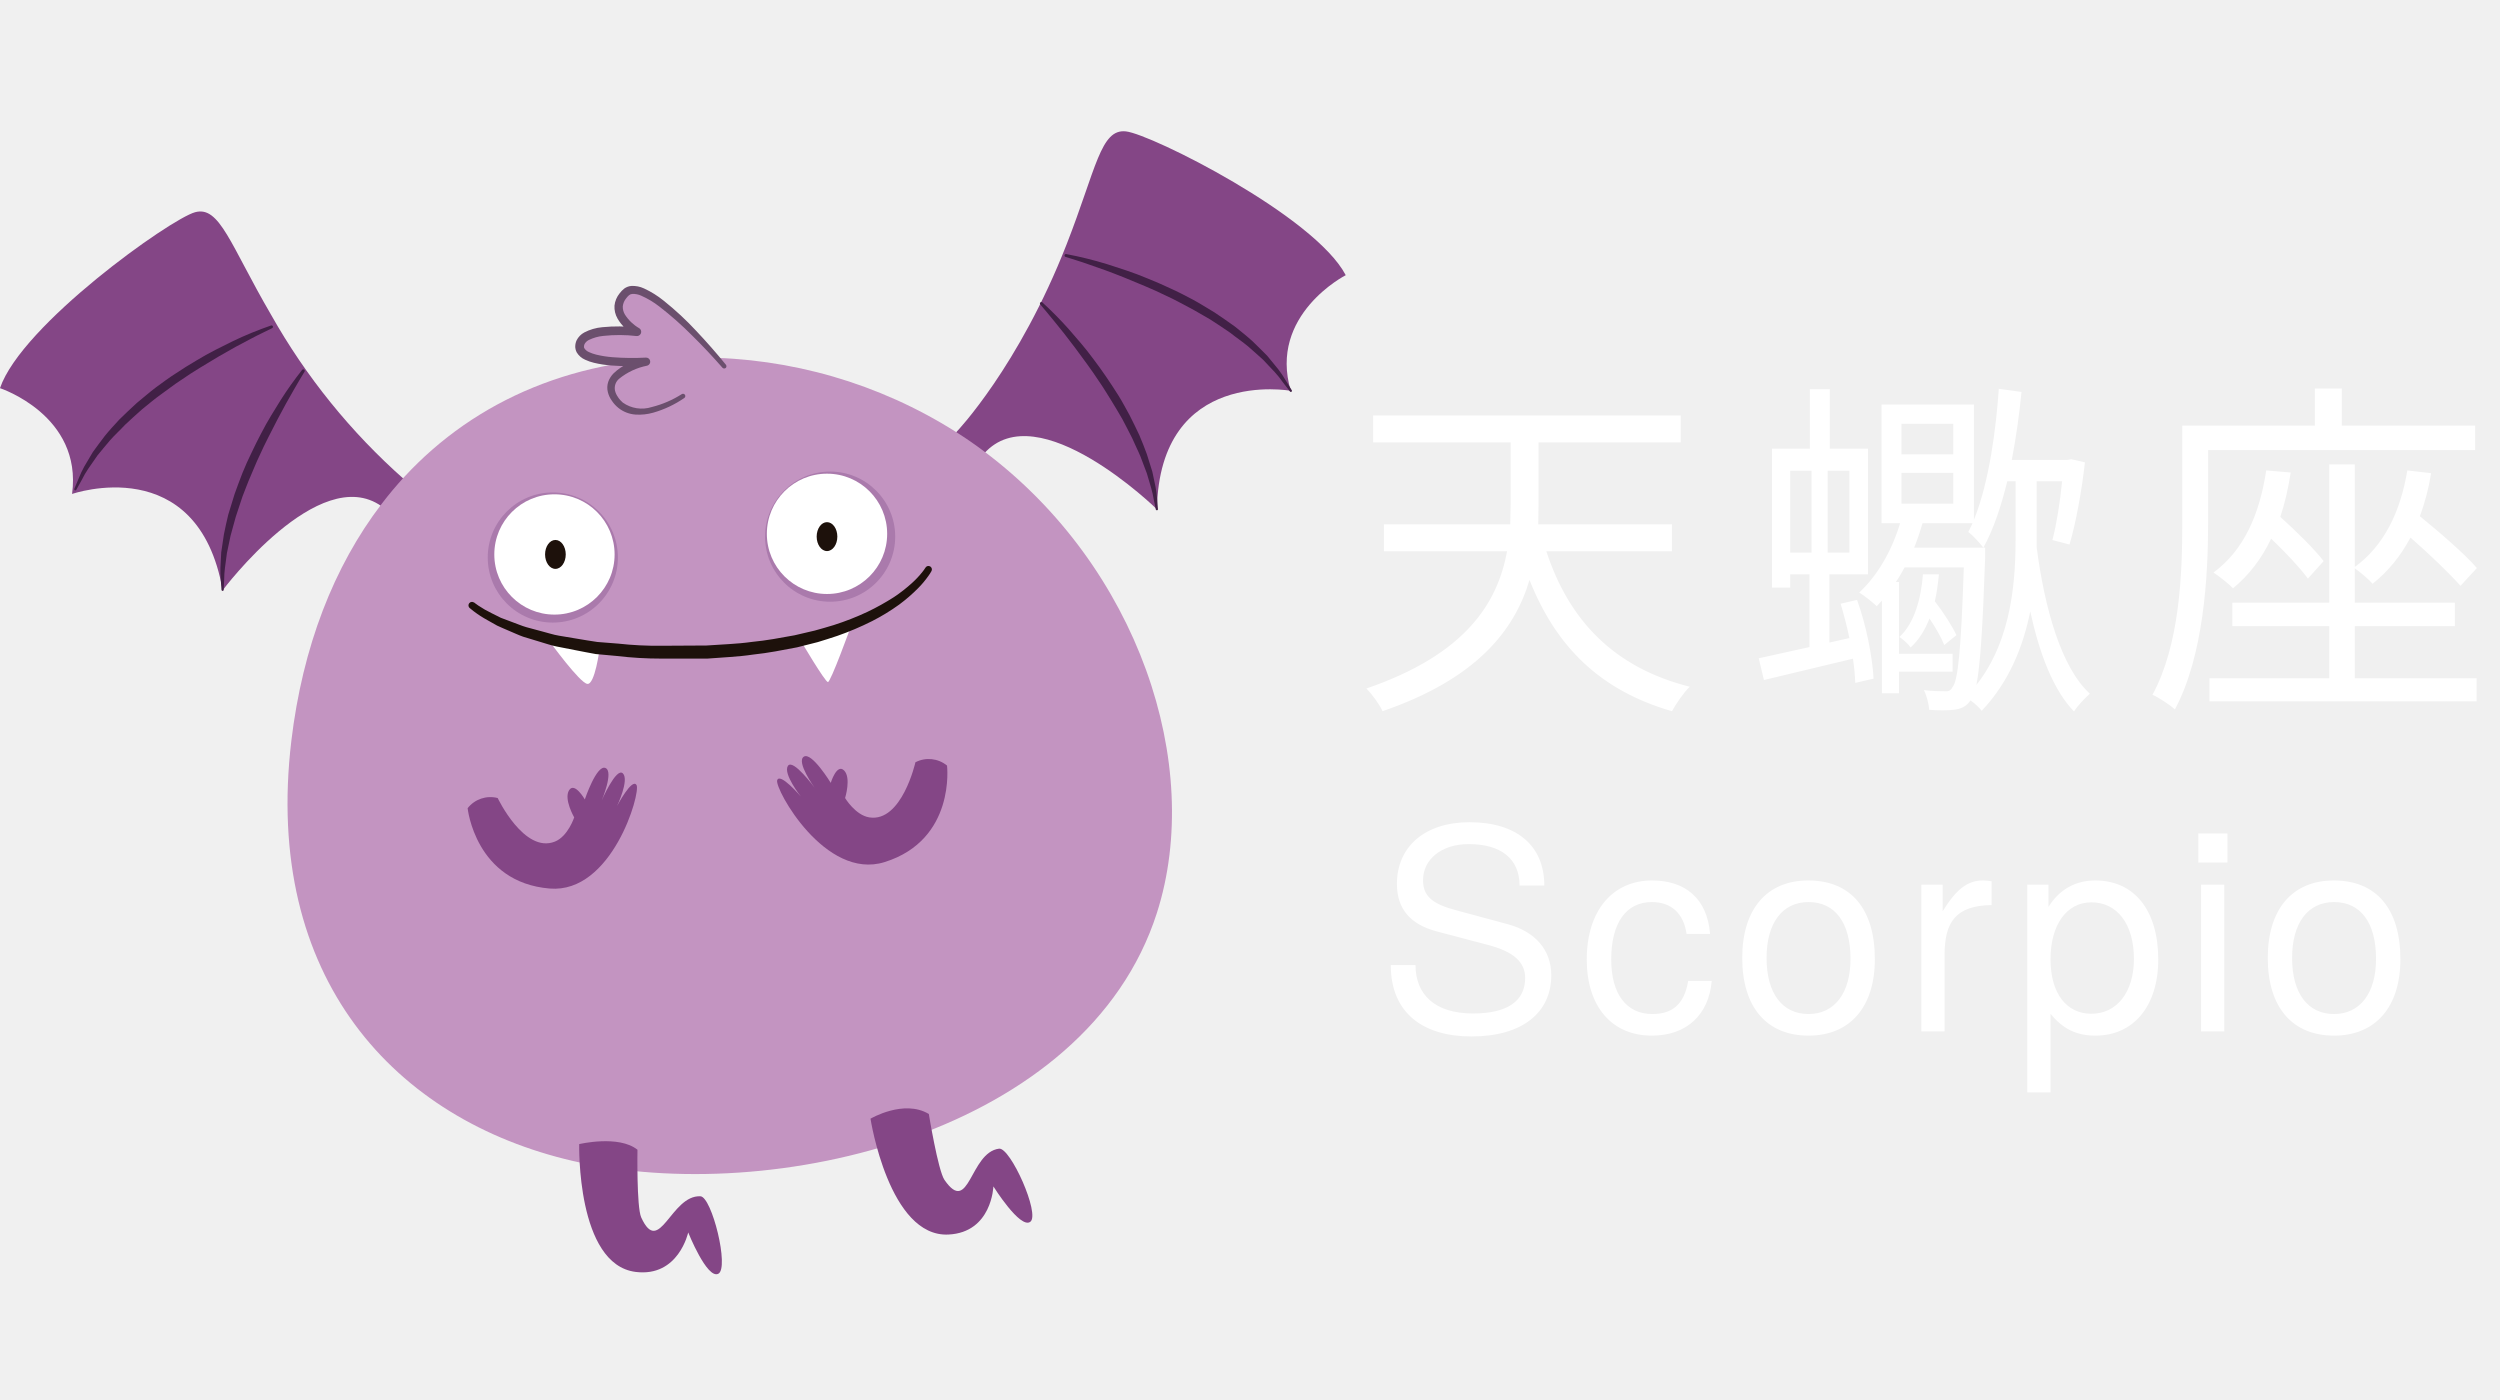
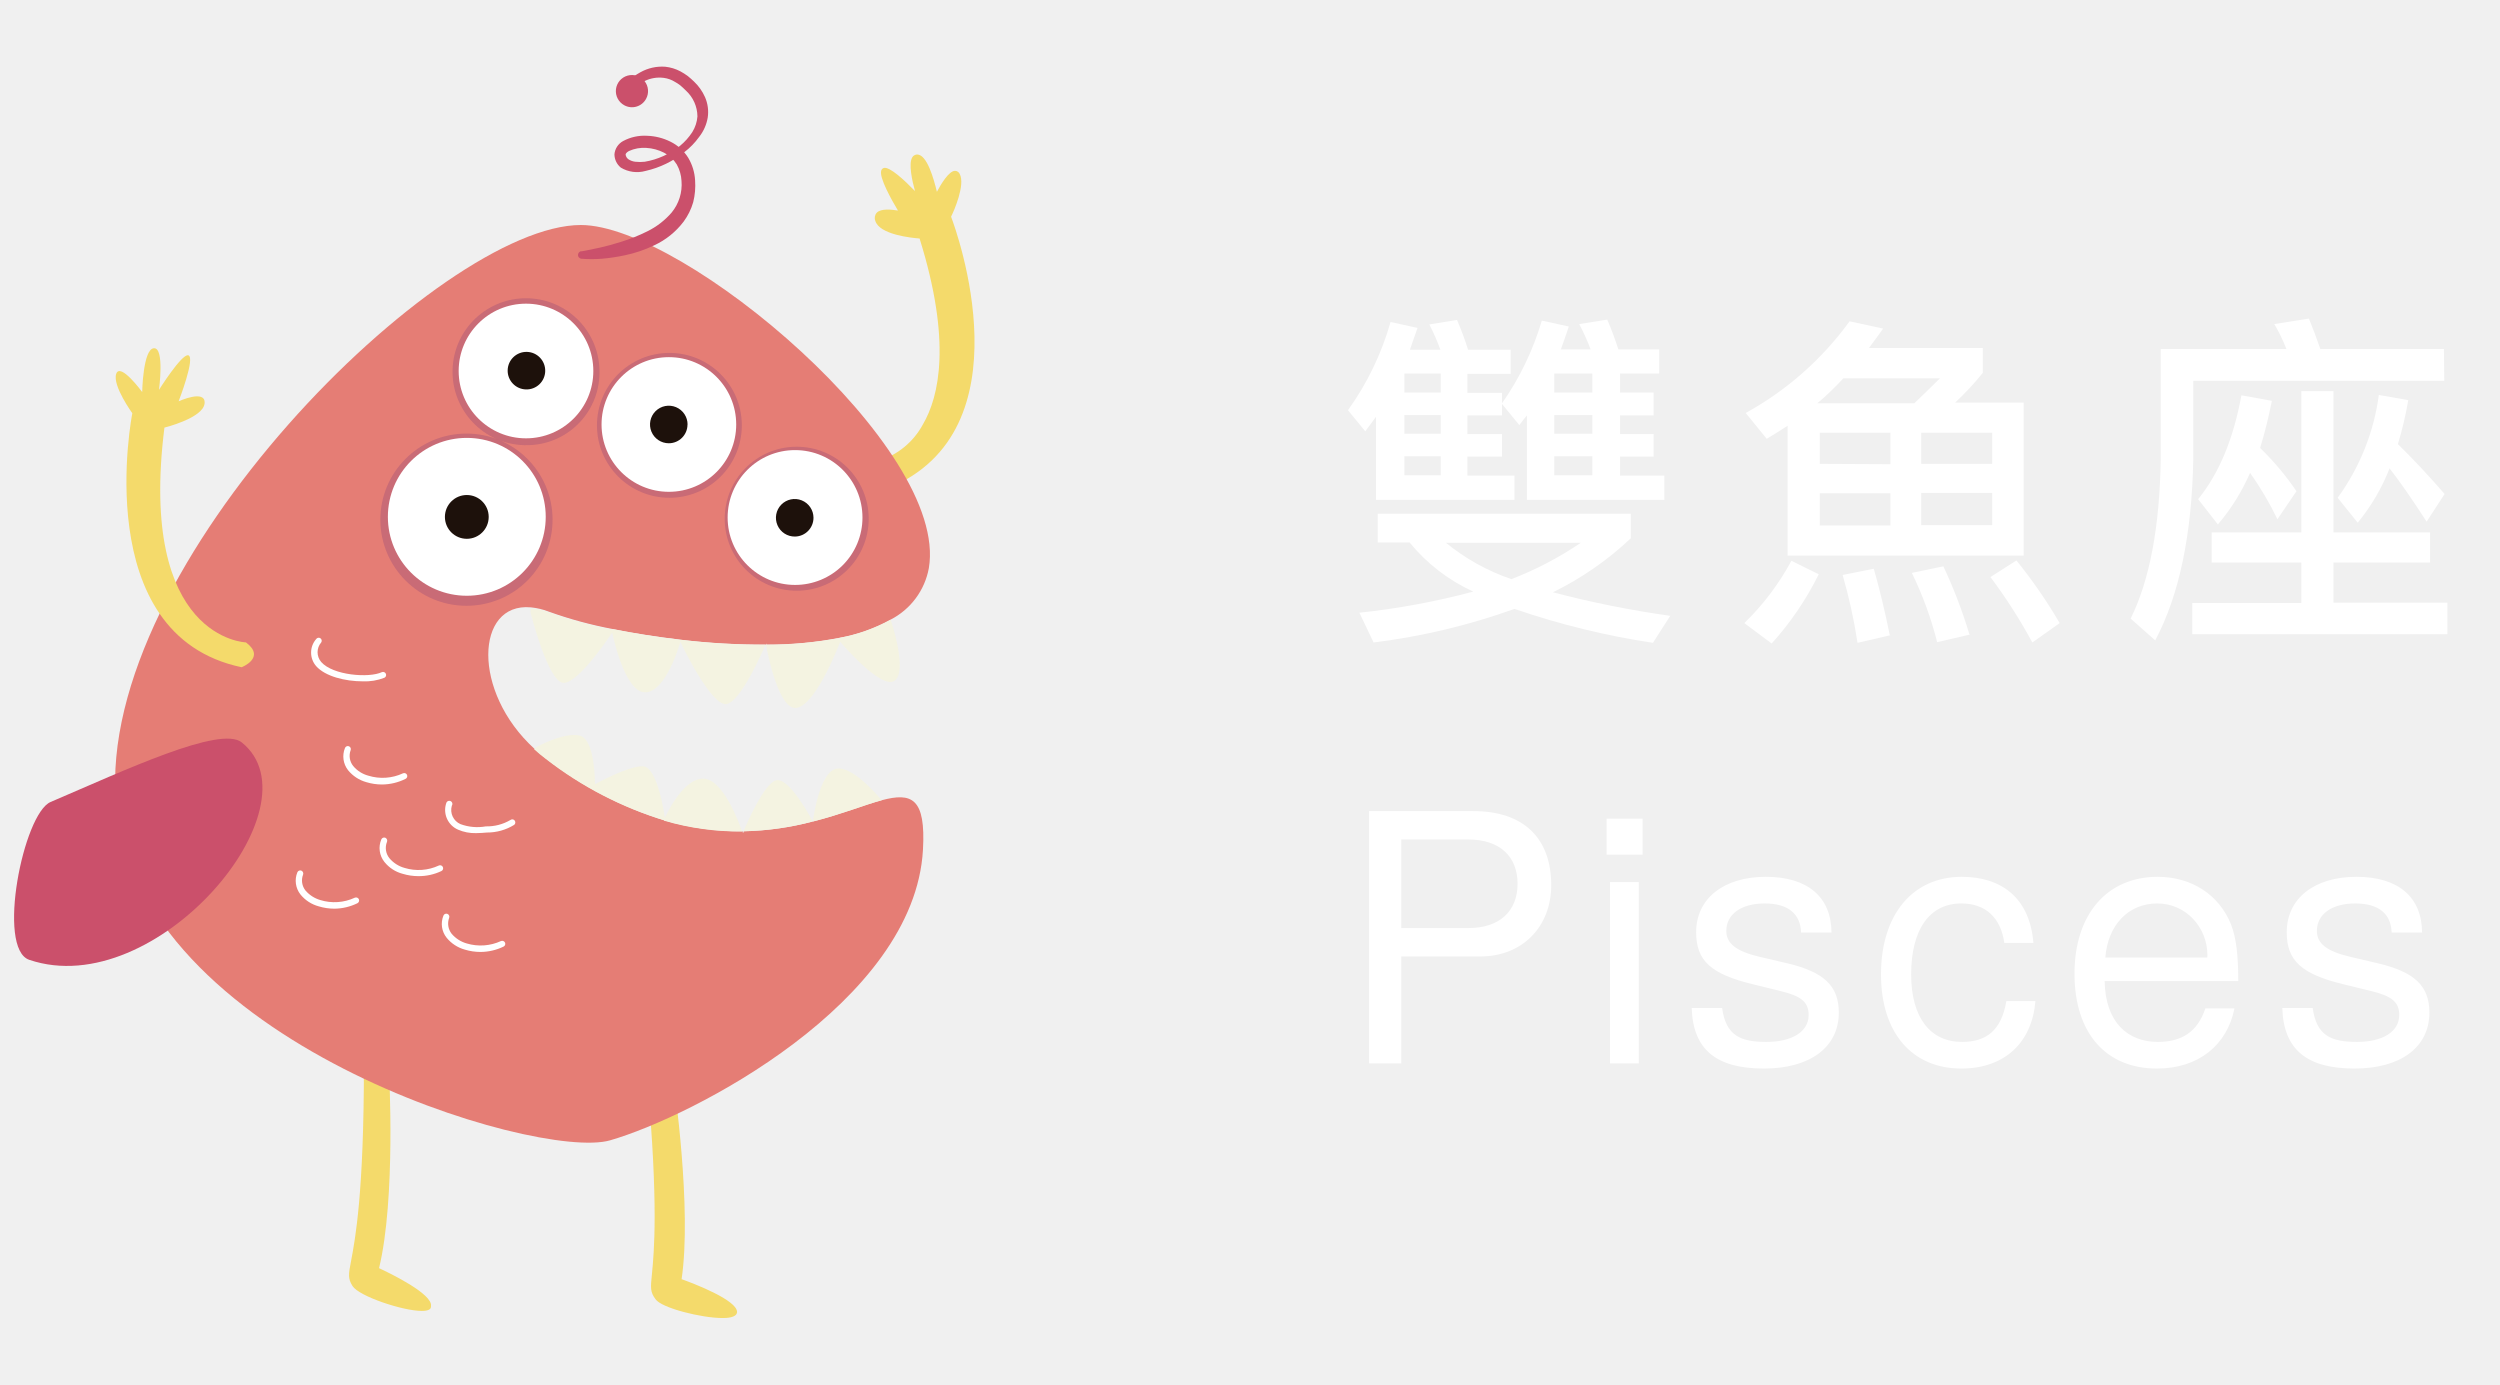
- <svg xmlns="http://www.w3.org/2000/svg" width="285.722" height="160" viewBox="0 0 285.722 160">
-   <g id="Group_5953" data-name="Group 5953" transform="translate(-313 -13430)">
-     <g id="Group_5951" data-name="Group 5951" transform="translate(0 -7.123)">
-       <g id="Group_4449" data-name="Group 4449" transform="translate(440.723 13470.123)">
-         <text id="天蠍座" transform="translate(92 45)" fill="#fff" font-size="40" font-family="PingFangTC-Medium, PingFang TC" font-weight="500" letter-spacing="0.13em">
-           <tspan x="-65.2" y="0">天蠍座</tspan>
-         </text>
+ <svg xmlns="http://www.w3.org/2000/svg" viewBox="0 0 288.88 160">
+   <defs>
+     <style>.cls-1,.cls-3,.cls-7{isolation:isolate;}.cls-2,.cls-3{fill:#fff;}.cls-3{font-size:40px;font-family:HelveticaNeue-Medium, Helvetica Neue;font-weight:500;letter-spacing:0.05em;}.cls-4{fill:#f4da6b;}.cls-5{fill:#e57d75;}.cls-6{fill:#f4f3e1;}.cls-7{fill:#5c2176;opacity:0.2;}.cls-8{fill:#1d110b;}.cls-9{fill:#cb506b;}.cls-10{fill:none;}</style>
+   </defs>
+   <g id="圖層_2" data-name="圖層 2">
+     <g id="圖層_1-2" data-name="圖層 1">
+       <g id="Group_5952" data-name="Group 5952">
+         <g id="Group_5951" data-name="Group 5951">
+           <g class="cls-1">
+             <path class="cls-2" d="M175.56,49.12l-2-2.44V48h-4v2.16h4v2.6h-4v2.2H175v2.8h-16v-9.6c-.4.56-.84,1.12-1.24,1.68l-2-2.44a32.8,32.8,0,0,0,4.92-10.19l3.12.68c-.32.88-.6,1.72-.88,2.52h3.52a24.65,24.65,0,0,0-1.28-2.92l3.2-.52a36,36,0,0,1,1.28,3.44h4.92v2.79h-5v2.2h4V46.6a32.82,32.82,0,0,0,4.6-9.55l3.12.68c-.32.92-.6,1.8-.92,2.64h3.44a24.67,24.67,0,0,0-1.32-2.92l3.24-.52A36,36,0,0,1,187,40.37h4.72v2.79H187.2v2.2h3.88V48H187.2v2.16h3.88v2.6H187.2v2.2h5.12v2.8H176.44V48C176.12,48.36,175.84,48.76,175.56,49.12ZM159.2,62.68V59.36h29.24V62.2a36.41,36.41,0,0,1-9,6.24A117.17,117.17,0,0,0,193,71.16l-2,3.12a90.86,90.86,0,0,1-16-3.92,76,76,0,0,1-16.28,3.88l-1.64-3.44a86,86,0,0,0,13.16-2.44,20.43,20.43,0,0,1-7.36-5.68Zm7.28-19.52h-4.2v2.2h4.2Zm0,4.8h-4.2v2.16h4.2Zm0,4.76h-4.2v2.2h4.2Zm16.24,10H167.08a24.43,24.43,0,0,0,7.56,4.2A39.25,39.25,0,0,0,182.72,62.68ZM184,43.16h-4.4v2.2H184Zm0,4.8h-4.4v2.16H184Zm0,4.76h-4.4v2.2H184Z" />
+             <path class="cls-2" d="M210.16,66.36a35.32,35.32,0,0,1-5.44,8L201.56,72A29.61,29.61,0,0,0,207,64.8Zm-6-15.64-2.44-3a36.59,36.59,0,0,0,12-10.59l3.88.84c-.56.76-1.08,1.52-1.64,2.24h13.16v2.87a33.46,33.46,0,0,1-3.2,3.44h7.92V64.2H206.56v-15C205.76,49.72,204.92,50.24,204.12,50.72Zm20.08-7H213a33.78,33.78,0,0,1-3,2.88h11.2C222.16,45.68,223.16,44.72,224.2,43.68Zm-5.8,9.92V50h-8.16V53.6Zm0,3.36h-8.16v3.72h8.16Zm0,16.4-3.8.88a61.25,61.25,0,0,0-1.72-7.84l3.6-.72Q217.52,69.22,218.36,73.36Zm9.2-.08-3.8.88a41.33,41.33,0,0,0-2.92-8l3.64-.76A56.72,56.72,0,0,1,227.56,73.28ZM222,53.6h8.2V50H222Zm8.2,3.36H222v3.72h8.2ZM238,72l-3.16,2.24A60.37,60.37,0,0,0,230,66.68L233,64.76A57.81,57.81,0,0,1,238,72Z" />
+             <path class="cls-2" d="M282.44,44h-29V53c-.16,8.72-1.6,15.72-4.4,21l-2.84-2.52q3.3-6.66,3.48-18.48V40.33h14.52a19.24,19.24,0,0,0-1.4-2.88l4-.64c.44,1.08.88,2.23,1.32,3.52h14.28ZM265.92,61.52V45.2h3.72V61.52H280.8V65H269.64v4.64H282.8v3.64H253.32V69.68h12.6V65H255.56V61.52Zm-9.64-.92L254,57.68c2.44-3,4.08-7,5-12l3.52.64c-.4,2-.84,3.76-1.36,5.44a32,32,0,0,1,4.2,5L263.16,60A37.25,37.25,0,0,0,260,54.64,23.62,23.62,0,0,1,256.28,60.6Zm16.16-.2-2.32-2.88a26,26,0,0,0,4.76-11.88l3.4.6a41.26,41.26,0,0,1-1.2,5.08q2.64,2.58,5.4,5.76l-2.08,3.2c-1.72-2.68-3.16-4.72-4.28-6.16A23.22,23.22,0,0,1,272.44,60.4Z" />
+           </g>
+           <g id="Group_4453" data-name="Group 4453">
+             <g id="Pisces" class="cls-1">
+               <text class="cls-3" transform="translate(154.56 122.88)">Pisces</text>
+             </g>
+           </g>
+         </g>
+         <g id="Group_4452" data-name="Group 4452">
+           <g id="Group_133" data-name="Group 133">
+             <g id="Group_128" data-name="Group 128">
+               <path id="Path_467" data-name="Path 467" class="cls-4" d="M101.59,53.51s12.23-2.59,4.83-26.12c0,0-4.6-.27-5.07-1.9s2.86-.79,2.86-.79-2.92-4.7-2-5c.72-.28,4,3.29,4,3.29s-1.54-4.69-.29-4.84,2.25,4.74,2.25,4.74S110,19,110.69,20.25s-1,4.83-1,4.83,9.7,24.31-7.08,31.16" />
+               <path id="Path_468" data-name="Path 468" class="cls-4" d="M102.6,56.46a.2.2,0,0,1-.2-.14.22.22,0,0,1,.12-.29c16.38-6.68,7-30.63,7-30.87a.23.23,0,0,1,0-.18c.45-1,1.51-3.67,1-4.62-.07-.13-.12-.12-.14-.13-.41,0-1.35,1.42-2,2.73a.22.22,0,0,1-.29.11.23.23,0,0,1-.13-.16c-.39-1.94-1.26-4.65-2-4.56a.23.23,0,0,0-.17.11c-.39.62.18,3.05.64,4.44a.23.23,0,0,1-.15.28.24.24,0,0,1-.23-.06c-1.71-1.85-3.44-3.33-3.79-3.24-.24.27.76,2.47,2.15,4.71a.22.22,0,0,1-.07.3.19.19,0,0,1-.18,0c-.78-.2-2.16-.37-2.53,0,0,0-.15.16-.06.48.35,1.22,3.64,1.67,4.87,1.74a.24.24,0,0,1,.2.16c3.08,9.77,3.2,17.17.39,22a9,9,0,0,1-5.38,4.42.23.23,0,0,1-.27-.18.21.21,0,0,1,.17-.26h0a8.76,8.76,0,0,0,5.1-4.22c1.88-3.22,3.33-9.56-.39-21.47-.91-.07-4.65-.44-5.12-2.05a.91.91,0,0,1,.17-.93c.49-.51,1.73-.37,2.45-.25-.7-1.17-2.2-3.81-1.93-4.62a.44.44,0,0,1,.27-.29c.65-.25,2.45,1.44,3.63,2.66-.33-1.19-.77-3.18-.31-3.91a.66.66,0,0,1,.49-.31c1.19-.13,2,2.85,2.35,4.3.48-.9,1.39-2.41,2.09-2.42a.6.6,0,0,1,.55.37c.66,1.24-.67,4.28-1,4.93.62,1.64,9,24.72-7.24,31.36A.15.15,0,0,1,102.6,56.46Z" />
+             </g>
+             <g id="Group_129" data-name="Group 129">
+               <path id="Path_469" data-name="Path 469" class="cls-4" d="M44.82,123.67s.84,14.86-1.18,23c0,0,6.25,2.87,6.08,4.22s-7.94-1-8.78-2.36c-1.33-2.13,1.35-1.52,1.35-25.33C42.29,123.16,43.13,122,44.82,123.67Z" />
+               <path id="Path_470" data-name="Path 470" class="cls-4" d="M48.74,151.48c-2.19,0-7.25-1.69-8-2.87-.56-.89-.47-1.36-.17-2.92.48-2.55,1.48-7.85,1.48-22.53a.33.33,0,0,1,0-.13,1.33,1.33,0,0,1,1-.49,2.74,2.74,0,0,1,1.83,1,.26.26,0,0,1,.07.15c0,.14.81,14.76-1.15,22.85,1.37.63,6.21,3,6,4.37Q49.87,151.48,48.74,151.48Zm-6.23-28.23c0,14.65-1,20-1.49,22.52-.29,1.5-.36,1.86.11,2.6.6,1,5.44,2.66,7.61,2.66.54,0,.74-.11.76-.2.09-.82-3.42-2.83-6-4a.24.24,0,0,1-.13-.26c1.92-7.66,1.25-21.58,1.18-22.81a2.27,2.27,0,0,0-1.45-.78.86.86,0,0,0-.64.26Z" />
+             </g>
+             <g id="Group_130" data-name="Group 130">
+               <path id="Path_471" data-name="Path 471" class="cls-4" d="M77.58,124.94s2.17,14.72.88,23c0,0,6.48,2.3,6.43,3.66s-8-.29-9-1.56c-1.52-2,1.21-1.64-.93-25.35C75,124.66,75.75,123.4,77.58,124.94Z" />
+               <path id="Path_472" data-name="Path 472" class="cls-4" d="M83.47,152.3c-2.4,0-7-1.15-7.71-2.16-.64-.84-.59-1.32-.43-2.9.25-2.58.77-8-.54-22.56a.17.17,0,0,1,0-.14A1.33,1.33,0,0,1,76,124a3,3,0,0,1,1.77.81.29.29,0,0,1,.08.14c0,.15,2.13,14.64.91,22.86,1.42.51,6.46,2.43,6.41,3.82C85.1,152.3,83.87,152.3,83.47,152.3Zm-8.23-27.58c1.31,14.59.79,20,.54,22.57-.15,1.52-.19,1.88.34,2.58s4.95,2,7.35,2c.94,0,1.2-.19,1.2-.28,0-.83-3.66-2.51-6.28-3.44a.24.24,0,0,1-.15-.25c1.22-7.8-.69-21.61-.86-22.82A2.47,2.47,0,0,0,76,124.4a.9.9,0,0,0-.71.32Z" />
+             </g>
+             <g id="Group_131" data-name="Group 131">
+               <path id="Path_473" data-name="Path 473" class="cls-5" d="M101.88,92.47c3.46-.92,5.11-.29,4.77,5.73-1,17.63-26.7,30.85-36.16,33.57-8.42,2.42-54.73-11.53-57.09-39S50.9,26,67.12,26C79,26,109.69,51.74,107.33,65.65a8.39,8.39,0,0,1-4.42,5.95A19.64,19.64,0,0,1,97,73.7a43.47,43.47,0,0,1-8.44.78l0-.14a1.19,1.19,0,0,1-.06.14,78.69,78.69,0,0,1-9.83-.56c-2.81-.33-5.49-.76-7.85-1.23a48.23,48.23,0,0,1-7.37-2,7.73,7.73,0,0,0-2.12-.51h0c-6.4-.57-6.83,9.74.43,16.35.43.39.87.77,1.35,1.13a42.63,42.63,0,0,0,13.7,7.15,30.75,30.75,0,0,0,9,1.25c0,.12.06.2.06.2l.08-.2a34.2,34.2,0,0,0,8-1.14C97.19,94.11,99.84,93,101.88,92.47Z" />
+               <path id="Path_474" data-name="Path 474" class="cls-6" d="M67,85c1.8.44,1.75,5.62,1.75,5.62s3.71-2.08,5.51-2.08,2.59,6.13,2.59,6.13l0,.15A42.53,42.53,0,0,1,63.07,87.7c-.48-.36-.92-.73-1.35-1.12l.22-.23S65.15,84.55,67,85Z" />
+               <path id="Path_475" data-name="Path 475" class="cls-6" d="M85.75,96.08a31,31,0,0,1-9-1.24l0-.15s2-4.72,4.51-4.72C83.53,90,85.38,95,85.75,96.08Z" />
+               <path id="Path_476" data-name="Path 476" class="cls-6" d="M93.92,94.92v0a33.53,33.53,0,0,1-8,1.13c.42-1,2.36-5.48,3.75-5.88C91.23,89.75,93.92,94.92,93.92,94.92Z" />
+               <path id="Path_477" data-name="Path 477" class="cls-6" d="M96.62,88.83c1.77-.38,4.58,2.83,5.26,3.64-2,.55-4.69,1.63-7.95,2.46v0S94.61,89.29,96.62,88.83Z" />
+               <path id="Path_478" data-name="Path 478" class="cls-6" d="M102.93,71.65s2,5.86.45,7-6.3-4.5-6.3-4.5L97,73.71a19.37,19.37,0,0,0,5.92-2.1Z" />
+               <path id="Path_479" data-name="Path 479" class="cls-6" d="M97,73.72l.09.42s-2.7,7.21-5,7.65c-2.08.41-3.39-6.26-3.58-7.29A44.26,44.26,0,0,0,97,73.72Z" />
+               <path id="Path_480" data-name="Path 480" class="cls-6" d="M78.63,73.93a80.61,80.61,0,0,0,9.82.57c-.4.94-2.8,6.43-4.44,6.85-1.8.44-5.41-7.21-5.41-7.21Z" />
+               <path id="Path_481" data-name="Path 481" class="cls-6" d="M78.63,73.93l0,.21S77,80,74.55,80s-3.83-7-3.83-7l.06-.31C73.14,73.17,75.81,73.6,78.63,73.93Z" />
+               <path id="Path_482" data-name="Path 482" class="cls-6" d="M63.4,70.75a49.7,49.7,0,0,0,7.37,2l0,.3s-3.83,5.86-5.63,5.86-3.83-8.11-3.83-8.11l0-.51A7.57,7.57,0,0,1,63.4,70.75Z" />
+             </g>
+             <path id="Path_483" data-name="Path 483" class="cls-7" d="M63.85,60a9.95,9.95,0,1,0-9.94,10,9.94,9.94,0,0,0,9.94-10Z" />
+             <path id="Path_484" data-name="Path 484" class="cls-7" d="M69.27,43.16a8.49,8.49,0,1,0-8.7,8.28h.21A8.39,8.39,0,0,0,69.27,43.16Z" />
+             <path id="Path_485" data-name="Path 485" class="cls-7" d="M85.72,49.15a8.37,8.37,0,1,0-8.36,8.37,8.36,8.36,0,0,0,8.36-8.37Z" />
+             <path id="Path_486" data-name="Path 486" class="cls-7" d="M100.38,59.94a8.32,8.32,0,1,0-8.32,8.32h0a8.32,8.32,0,0,0,8.32-8.32Z" />
+             <path id="Path_487" data-name="Path 487" class="cls-2" d="M63.06,59.72a9.12,9.12,0,1,0-9.12,9.12A9.12,9.12,0,0,0,63.06,59.72Z" />
+             <path id="Path_488" data-name="Path 488" class="cls-2" d="M68.56,42.87a7.78,7.78,0,1,0-7.78,7.78h0A7.78,7.78,0,0,0,68.56,42.87Z" />
+             <path id="Path_489" data-name="Path 489" class="cls-2" d="M85.07,49.05a7.78,7.78,0,1,0-7.78,7.78h0A7.78,7.78,0,0,0,85.07,49.05Z" />
+             <path id="Path_490" data-name="Path 490" class="cls-2" d="M99.66,59.81a7.79,7.79,0,1,0-7.79,7.78h0a7.78,7.78,0,0,0,7.79-7.78Z" />
+             <path id="Path_491" data-name="Path 491" class="cls-8" d="M56.47,59.73a2.53,2.53,0,1,0-2.53,2.53h0A2.53,2.53,0,0,0,56.47,59.73Z" />
+             <path id="Path_492" data-name="Path 492" class="cls-8" d="M63,42.88A2.17,2.17,0,1,0,60.78,45,2.16,2.16,0,0,0,63,42.88Z" />
+             <path id="Path_493" data-name="Path 493" class="cls-8" d="M79.45,49.06a2.17,2.17,0,1,0-2.17,2.16h0a2.16,2.16,0,0,0,2.16-2.16Z" />
+             <path id="Path_494" data-name="Path 494" class="cls-8" d="M94,59.82A2.17,2.17,0,1,0,91.87,62,2.17,2.17,0,0,0,94,59.82Z" />
+             <path id="Path_495" data-name="Path 495" class="cls-9" d="M27.94,85.79c-2.47-2-13.6,3.25-22.09,6.88C2.7,94-.43,109.62,3.38,110.91,18.06,115.89,37.07,93.14,27.94,85.79Z" />
+             <path id="Path_496" data-name="Path 496" class="cls-4" d="M28.42,74.23S15.93,73.89,19,49.41c0,0,4.47-1.1,4.64-2.79s-3-.25-3-.25,2-5.15,1.1-5.32c-.77-.14-3.37,4-3.37,4s.67-4.9-.59-4.81-1.35,5.06-1.35,5.06-2.53-3.46-3-2.11,1.86,4.56,1.86,4.56S10.19,73.38,27.92,77.1C27.92,77.1,30.77,76,28.42,74.23Z" />
+             <g id="Group_132" data-name="Group 132">
+               <path id="Path_497" data-name="Path 497" class="cls-9" d="M67.15,29.05s.8-.13,2.19-.44c.69-.15,1.51-.38,2.44-.67a19.74,19.74,0,0,0,3-1.2,8.88,8.88,0,0,0,2.83-2.18,5.09,5.09,0,0,0,1.14-3.65A4.28,4.28,0,0,0,78.2,19a3.72,3.72,0,0,0-1.46-1.35,5.11,5.11,0,0,0-2.06-.56,4.13,4.13,0,0,0-2,.36c-.27.14-.38.31-.39.4a.77.77,0,0,0,.32.55,1.8,1.8,0,0,0,.8.29,5,5,0,0,0,1.09,0,8.87,8.87,0,0,0,4.08-1.84A7,7,0,0,0,80,15.26a4,4,0,0,0,.59-1.81,4.1,4.1,0,0,0-1.35-3c-.21-.21-.42-.41-.65-.6a4.74,4.74,0,0,0-.6-.39A3.19,3.19,0,0,0,76.71,9a3.85,3.85,0,0,0-2.19.35,5.83,5.83,0,0,0-1.34.79l-.42.33h0a.44.44,0,0,1-.65-.6,5,5,0,0,1,.44-.48A7.29,7.29,0,0,1,74,8.35a5.11,5.11,0,0,1,2.86-.64,4.79,4.79,0,0,1,1.77.54,7,7,0,0,1,.86.55c.24.2.48.4.7.62a5.62,5.62,0,0,1,1.27,1.79,4.3,4.3,0,0,1,.32,2.37,4.9,4.9,0,0,1-1,2.25,8.2,8.2,0,0,1-1.69,1.74,10.94,10.94,0,0,1-4.49,2.18,3.63,3.63,0,0,1-2.86-.38A2,2,0,0,1,71,17.83a1.93,1.93,0,0,1,1-1.53,5.18,5.18,0,0,1,2.78-.61,6.5,6.5,0,0,1,2.67.67,5,5,0,0,1,2.08,1.88,5.68,5.68,0,0,1,.79,2.6,8,8,0,0,1-.22,2.53A7.09,7.09,0,0,1,79,25.6a9,9,0,0,1-3.41,2.75A14.74,14.74,0,0,1,72.2,29.5a21.89,21.89,0,0,1-2.66.4,15.37,15.37,0,0,1-2.35,0h0a.44.44,0,0,1-.4-.48.45.45,0,0,1,.38-.4Z" />
+               <path id="Path_498" data-name="Path 498" class="cls-9" d="M74.65,11.43a1.86,1.86,0,1,0-2.52.73A1.85,1.85,0,0,0,74.65,11.43Z" />
+             </g>
+           </g>
+           <path id="Path_499" data-name="Path 499" class="cls-2" d="M41.91,78.73c-2,0-4.32-.56-5.38-1.76a2.38,2.38,0,0,1,0-3.12.35.35,0,1,1,.59.38,1.73,1.73,0,0,0,0,2.27c1.35,1.54,5.52,1.87,7,1.17a.36.36,0,0,1,.47.19.35.35,0,0,1-.16.45A6.11,6.11,0,0,1,41.91,78.73Z" />
+           <path id="Path_500" data-name="Path 500" class="cls-2" d="M44.14,90.65a6.2,6.2,0,0,1-1.81-.27A4.17,4.17,0,0,1,40.22,89a2.58,2.58,0,0,1-.36-2.56.35.35,0,1,1,.66.24s0,0,0,0a1.88,1.88,0,0,0,.29,1.83,3.43,3.43,0,0,0,1.75,1.12,5.56,5.56,0,0,0,4-.27.35.35,0,0,1,.3.64A6.21,6.21,0,0,1,44.14,90.65Z" />
+           <path id="Path_501" data-name="Path 501" class="cls-2" d="M38.65,105a6.22,6.22,0,0,1-1.82-.27,4.08,4.08,0,0,1-2.11-1.37,2.57,2.57,0,0,1-.36-2.56.36.36,0,0,1,.46-.2.37.37,0,0,1,.2.47s0,0,0,0a1.86,1.86,0,0,0,.28,1.83A3.56,3.56,0,0,0,37,104a5.56,5.56,0,0,0,4-.27.36.36,0,0,1,.47.18.36.36,0,0,1-.17.46A6.19,6.19,0,0,1,38.65,105Z" />
+           <path id="Path_502" data-name="Path 502" class="cls-2" d="M48.34,101.24a6.2,6.2,0,0,1-1.81-.27,4,4,0,0,1-2.11-1.37A2.57,2.57,0,0,1,44.06,97a.36.36,0,0,1,.46-.2.37.37,0,0,1,.2.47l0,0A1.89,1.89,0,0,0,45,99.17a3.49,3.49,0,0,0,1.75,1.12,5.53,5.53,0,0,0,3.94-.27.35.35,0,0,1,.48.16.35.35,0,0,1-.16.47h0A6.06,6.06,0,0,1,48.34,101.24Z" />
+           <path id="Path_503" data-name="Path 503" class="cls-2" d="M55.53,110a6.22,6.22,0,0,1-1.82-.27,4.14,4.14,0,0,1-2.1-1.37,2.55,2.55,0,0,1-.37-2.56.35.35,0,1,1,.66.26l0,0a1.91,1.91,0,0,0,.29,1.84,3.56,3.56,0,0,0,1.75,1.12,5.61,5.61,0,0,0,3.95-.28.36.36,0,0,1,.47.19.35.35,0,0,1-.17.45A6.2,6.2,0,0,1,55.53,110Z" />
+           <path id="Path_504" data-name="Path 504" class="cls-2" d="M55,96.27a4.9,4.9,0,0,1-2.07-.4,2.48,2.48,0,0,1-1.36-3.08.36.36,0,1,1,.64.31,1.78,1.78,0,0,0,1,2.13,5.62,5.62,0,0,0,2.93.26A5.36,5.36,0,0,0,59,94.74a.34.34,0,0,1,.49.1.36.36,0,0,1-.07.47,5.91,5.91,0,0,1-3.15.89C55.9,96.23,55.48,96.27,55,96.27Z" />
+         </g>
+         <rect id="Rectangle_652" data-name="Rectangle 652" class="cls-10" width="285" height="160" />
      </g>
-       <g id="Group_4453" data-name="Group 4453" transform="translate(445.723 13502)">
-         <text id="Scorpio" transform="translate(87 53)" fill="#fff" font-size="32" font-family="HelveticaNeue-Medium, Helvetica Neue" font-weight="500" letter-spacing="0.05em">
-           <tspan x="-62.304" y="0">Scorpio</tspan>
-         </text>
-       </g>
-     </g>
-     <rect id="Rectangle_652" data-name="Rectangle 652" width="285" height="160" transform="translate(313 13430)" fill="none" />
-     <g id="Group_5952" data-name="Group 5952" transform="translate(313 13445)">
-       <g id="Group_24" data-name="Group 24" transform="translate(0 0)">
-         <path id="Path_179" data-name="Path 179" d="M481.129,215.212c-.893.985-1.767,2.008-2.578,3.081-7.165-5.087-18.162,9.6-18.162,9.6-2.819-16.025-17.209-11.007-17.209-11.007,1.2-9-8.239-12.091-8.239-12.091,2.458-7.235,19.487-19.346,22.3-20.109s4,3.682,8.67,11.7A72.787,72.787,0,0,0,481.129,215.212Z" transform="translate(-434.942 -175.432)" fill="#844686" />
-         <path id="Path_180" data-name="Path 180" d="M542.54,195.765s-8.861,4.515-6.281,13.214c0,0-14.981-2.738-15.3,13.537,0,0-13.606-13.285-19.757-6.361q-1.579-1.191-3.28-2.259l.161-.25s7.084-7.4,12.562-21.423c3.381-8.639,3.873-13.214,6.772-12.893S539,189,542.54,195.765Z" transform="translate(-388.737 -179.314)" fill="#844686" />
-         <path id="Path_181" data-name="Path 181" d="M533.5,205.1c17.611,13.174,25.175,35.842,19.757,52.758-8.056,25.135-43.928,33.615-66.706,28.356-20.409-4.716-35.44-20.94-32.219-48.013,1.285-10.766,4.856-19.948,10.315-27.082.811-1.073,1.685-2.1,2.578-3.081,8.218-8.889,19.837-13.835,33.824-13.655a54.868,54.868,0,0,1,29.169,8.457Q531.918,203.911,533.5,205.1Z" transform="translate(-421.036 -168.52)" fill="#c394c1" />
-       </g>
-       <path id="Path_182" data-name="Path 182" d="M489.682,198.5s-8.918-10.754-11.279-8.393,1.312,4.459,1.312,4.459-6.3-.789-6.559,1.574,7.607,1.836,7.607,1.836-4.721,3.936-2.361,7.082,6.559-3.147,6.559-3.147" transform="translate(-406.909 -171.642)" fill="#c394c1" />
-       <path id="Path_183" data-name="Path 183" d="M503.773,190.613a41.478,41.478,0,0,1,3.027,3.067c.843.978,1.855,2.1,2.81,3.41.492.641.976,1.324,1.458,2.025s.95,1.427,1.413,2.158.853,1.508,1.273,2.249c.38.765.759,1.514,1.1,2.25.314.751.612,1.479.863,2.183.222.711.432,1.385.628,2.006.133.636.258,1.221.367,1.739a11.075,11.075,0,0,1,.175,1.357c.064.754.1,1.184.1,1.184a.124.124,0,0,1-.114.137.127.127,0,0,1-.135-.1l0-.014s-.085-.418-.236-1.149a10.3,10.3,0,0,0-.293-1.3c-.146-.494-.31-1.052-.491-1.661-.225-.595-.47-1.238-.726-1.918-.276-.673-.633-1.356-.941-2.086-.352-.713-.739-1.437-1.123-2.177-.428-.716-.837-1.46-1.293-2.174s-.884-1.453-1.366-2.136c-.463-.7-.929-1.378-1.4-2.02-.936-1.292-1.826-2.488-2.62-3.492-.81-.992-1.462-1.838-1.952-2.4l-.758-.9a.168.168,0,0,1,.017-.238A.171.171,0,0,1,503.773,190.613Z" transform="translate(-384.647 -171.055)" fill="#412046" />
-       <path id="Path_184" data-name="Path 184" d="M505.31,187.411a43.182,43.182,0,0,1,4.679,1.156c1.375.446,2.994.94,4.662,1.649.843.333,1.7.713,2.561,1.116.872.383,1.725.844,2.585,1.29.851.461,1.668.99,2.488,1.474.789.539,1.573,1.061,2.306,1.6.711.572,1.4,1.118,2.018,1.682.595.588,1.168,1.13,1.673,1.654.461.565.884,1.084,1.26,1.541a11.348,11.348,0,0,1,.853,1.271l.7,1.134a.128.128,0,0,1-.042.173.125.125,0,0,1-.167-.031l-.01-.014s-.289-.378-.8-1.038a10.629,10.629,0,0,0-.933-1.167c-.4-.42-.842-.895-1.33-1.411-.52-.484-1.108-.983-1.713-1.524-.622-.522-1.34-1-2.032-1.552-.726-.511-1.5-1.006-2.28-1.517-.815-.458-1.619-.96-2.464-1.4s-1.67-.908-2.524-1.29c-.841-.409-1.678-.8-2.5-1.136-1.64-.7-3.19-1.323-4.535-1.815-1.351-.466-2.472-.884-3.273-1.125s-1.252-.394-1.252-.394a.167.167,0,0,1-.113-.21A.17.17,0,0,1,505.31,187.411Z" transform="translate(-383.457 -173.375)" fill="#412046" />
-       <path id="Path_185" data-name="Path 185" d="M459.1,195.3l-.6,1c-.39.629-.889,1.56-1.522,2.656-.617,1.1-1.293,2.415-2.006,3.825-.362.7-.711,1.437-1.052,2.19-.364.744-.659,1.533-1,2.3s-.617,1.559-.926,2.327c-.258.784-.513,1.553-.761,2.3-.189.759-.43,1.482-.6,2.181-.147.7-.288,1.37-.416,1.985-.082.621-.158,1.193-.225,1.7a10.253,10.253,0,0,0-.087,1.319l-.056,1.158,0,.016a.126.126,0,0,1-.132.12.128.128,0,0,1-.12-.118s-.031-.426-.083-1.172a10.5,10.5,0,0,1-.038-1.352c.028-.524.057-1.113.09-1.758.1-.638.2-1.326.307-2.056.139-.725.314-1.482.5-2.264.225-.771.473-1.564.728-2.368.3-.789.567-1.6.893-2.392s.667-1.578,1.044-2.33c.359-.761.726-1.5,1.1-2.205.728-1.427,1.54-2.685,2.207-3.773a40.924,40.924,0,0,1,2.469-3.473.168.168,0,0,1,.237-.024A.173.173,0,0,1,459.1,195.3Z" transform="translate(-424.284 -167.842)" fill="#412046" />
-       <path id="Path_186" data-name="Path 186" d="M462.451,192.462l-1.144.56c-.735.345-1.751.907-2.98,1.55-1.219.666-2.616,1.484-4.088,2.394-.744.446-1.489.94-2.238,1.453-.766.489-1.481,1.073-2.235,1.6s-1.446,1.137-2.16,1.7c-.669.605-1.345,1.189-1.964,1.787-.583.631-1.207,1.189-1.725,1.784-.5.607-.993,1.169-1.42,1.711l-1.071,1.543a10.735,10.735,0,0,0-.726,1.255l-.617,1.113-.009.016a.126.126,0,0,1-.227-.109l.5-1.191a11.351,11.351,0,0,1,.631-1.345c.293-.494.624-1.052.983-1.663.406-.579.879-1.181,1.363-1.834.506-.633,1.092-1.257,1.69-1.909.624-.626,1.3-1.236,1.978-1.872.718-.583,1.425-1.208,2.176-1.775.759-.551,1.51-1.12,2.294-1.612.77-.511,1.536-1,2.3-1.441,1.5-.921,2.984-1.626,4.239-2.25a41.265,41.265,0,0,1,4.329-1.774.168.168,0,0,1,.213.107A.171.171,0,0,1,462.451,192.462Z" transform="translate(-431.352 -169.954)" fill="#412046" />
-       <path id="Path_187" data-name="Path 187" d="M481.971,210.615a7.438,7.438,0,1,0-7.439,7.438A7.44,7.44,0,0,0,481.971,210.615Z" transform="translate(-411.352 -161.898)" fill="#5c2176" opacity="0.2" style="mix-blend-mode: multiply;isolation: isolate" />
-       <path id="Path_188" data-name="Path 188" d="M500.252,209.235a7.438,7.438,0,1,0-7.438,7.439A7.437,7.437,0,0,0,500.252,209.235Z" transform="translate(-397.94 -162.904)" fill="#5c2176" opacity="0.2" style="mix-blend-mode: multiply;isolation: isolate" />
-       <circle id="Ellipse_7" data-name="Ellipse 7" cx="6.874" cy="6.874" r="6.874" transform="translate(56.494 41.494)" fill="#fff" />
-       <path id="Path_189" data-name="Path 189" d="M499.245,208.814a6.875,6.875,0,1,0-6.876,6.874A6.876,6.876,0,0,0,499.245,208.814Z" transform="translate(-397.852 -162.802)" fill="#fff" />
-       <path id="Path_190" data-name="Path 190" d="M473.236,207.966c0,.914-.529,1.652-1.181,1.652s-1.181-.739-1.181-1.652.527-1.654,1.181-1.654S473.236,207.052,473.236,207.966Z" transform="translate(-408.578 -159.601)" fill="#1d110b" />
-       <path id="Path_191" data-name="Path 191" d="M491.14,206.788c0,.914-.529,1.654-1.181,1.654s-1.181-.74-1.181-1.654.529-1.652,1.181-1.652S491.14,205.875,491.14,206.788Z" transform="translate(-395.442 -160.46)" fill="#1d110b" />
-       <g id="Group_25" data-name="Group 25" transform="translate(62.834 56.469)">
-         <path id="Path_192" data-name="Path 192" d="M493.32,211.954l.1.25s-2.257,6.233-2.578,6.233-3.11-4.728-3.11-4.728l-.01-.059A40.285,40.285,0,0,0,493.32,211.954Z" transform="translate(-459.053 -211.954)" fill="#fff" />
-         <path id="Path_193" data-name="Path 193" d="M475.479,217.967c-.863-.1-4.294-4.827-4.294-4.827l.069-.262a49.143,49.143,0,0,0,5.629,1.025l-.01.092S476.343,218.078,475.479,217.967Z" transform="translate(-471.185 -211.275)" fill="#fff" />
-       </g>
-       <path id="Path_194" data-name="Path 194" d="M479.784,247.02s-.107,6.552.428,7.734c2.084,4.575,3.384-2.578,6.768-2.417,1.305.061,3.329,8.216,2.039,8.859s-3.436-4.726-3.436-4.726-1.1,5.137-6.014,4.513c-6.767-.86-6.444-14.608-6.444-14.608S477.65,245.3,479.784,247.02Z" transform="translate(-406.929 -130.617)" fill="#844686" />
-       <path id="Path_195" data-name="Path 195" d="M498.995,244.52s1.052,6.47,1.789,7.538c2.859,4.137,2.874-3.136,6.234-3.575,1.3-.17,4.728,7.5,3.573,8.36s-4.218-4.045-4.218-4.045-.17,5.25-5.123,5.5c-6.812.352-8.923-13.24-8.923-13.24S496.131,242.807,498.995,244.52Z" transform="translate(-392.839 -132.204)" fill="#844686" />
-       <path id="Path_196" data-name="Path 196" d="M469.205,224.83s3.034,6.378,6.534,4.979c1.5-.6,2.209-2.767,2.209-2.767s-1.212-2.094-.586-3.1,1.8,1.047,1.8,1.047,1.338-3.979,2.344-3.6-.419,3.726-.419,3.726,1.675-3.851,2.427-3.1-.669,3.726-.669,3.726,1.729-3.271,2.23-2.391-2.8,12.408-9.918,11.824c-8.511-.7-9.388-9.182-9.388-9.182A3.3,3.3,0,0,1,469.205,224.83Z" transform="translate(-412.324 -148.623)" fill="#844686" />
-       <path id="Path_197" data-name="Path 197" d="M501.982,221.3s-1.55,6.893-5.274,6.3c-1.593-.255-2.765-2.212-2.765-2.212s.721-2.309-.113-3.15-1.526,1.418-1.526,1.418-2.183-3.582-3.081-2.992,1.233,3.54,1.233,3.54-2.484-3.386-3.053-2.484,1.477,3.486,1.477,3.486-2.408-2.81-2.7-1.841,5.472,11.484,12.287,9.341c8.145-2.559,7.127-11.028,7.127-11.028A3.3,3.3,0,0,0,501.982,221.3Z" transform="translate(-397.359 -149.182)" fill="#844686" />
-       <path id="Path_198" data-name="Path 198" d="M489.687,198.864c-1.106-1.266-2.264-2.5-3.461-3.677a38.488,38.488,0,0,0-3.755-3.32,9.9,9.9,0,0,0-2.075-1.241,2.233,2.233,0,0,0-1.016-.2c-.3.029-.432.172-.706.51a1.736,1.736,0,0,0-.38.9,1.682,1.682,0,0,0,.241.945,4.709,4.709,0,0,0,1.626,1.559.483.483,0,0,1,.166.666.49.49,0,0,1-.466.234,16.927,16.927,0,0,0-3.781-.017,4.789,4.789,0,0,0-1.68.475,1.112,1.112,0,0,0-.477.459.719.719,0,0,0-.064.264l0,.123c.007.012.014.016.016.023s.023.05.035.085a1.169,1.169,0,0,0,.518.421,4.358,4.358,0,0,0,.825.29,11.851,11.851,0,0,0,1.852.295,28.906,28.906,0,0,0,3.837.045.47.47,0,0,1,.139.924l-.007,0a7.334,7.334,0,0,0-3.206,1.5,1.4,1.4,0,0,0-.466,1.342,2.087,2.087,0,0,0,.333.733c.036.052.087.135.111.165l.152.185a2.992,2.992,0,0,0,.288.286,3.742,3.742,0,0,0,3.322.515,11.635,11.635,0,0,0,3.414-1.465l.012-.009a.264.264,0,0,1,.286.444A12.151,12.151,0,0,1,481.767,204a5.945,5.945,0,0,1-2.022.215,3.516,3.516,0,0,1-1.968-.772,3.81,3.81,0,0,1-.4-.381l-.156-.184a2.594,2.594,0,0,1-.165-.227,2.909,2.909,0,0,1-.47-1,2.109,2.109,0,0,1,.045-1.181,2.616,2.616,0,0,1,.608-.964,5.763,5.763,0,0,1,1.725-1.149,10.408,10.408,0,0,1,1.9-.654l.132.926a29.327,29.327,0,0,1-3.981-.021,12.718,12.718,0,0,1-2.011-.309,5.2,5.2,0,0,1-1.018-.355,2.087,2.087,0,0,1-.95-.824,1.323,1.323,0,0,1-.14-.371c-.014-.071-.028-.149-.035-.217v-.121a1.714,1.714,0,0,1,.154-.681,2.09,2.09,0,0,1,.877-.9,5.468,5.468,0,0,1,2.056-.6,18.055,18.055,0,0,1,4.026.045l-.3.9a6.648,6.648,0,0,1-1.1-.834,4.58,4.58,0,0,1-.881-1.1,2.617,2.617,0,0,1-.347-1.484,2.657,2.657,0,0,1,.588-1.4,2.893,2.893,0,0,1,.527-.543,1.622,1.622,0,0,1,.815-.3,3.061,3.061,0,0,1,1.448.286,10.74,10.74,0,0,1,2.245,1.4,34.174,34.174,0,0,1,3.755,3.49c1.169,1.24,2.287,2.514,3.36,3.835a.266.266,0,0,1-.038.373A.27.27,0,0,1,489.687,198.864Z" transform="translate(-407.116 -171.834)" fill="#6b4f6d" />
-       <path id="Path_199" data-name="Path 199" d="M466.464,212.2s.043.035.128.1a3.337,3.337,0,0,0,.371.264,11.938,11.938,0,0,0,1.472.846q.5.247,1.1.55l1.366.515c.492.173,1,.4,1.56.56l1.782.48c.626.153,1.257.38,1.945.491l2.124.354c.73.116,1.475.257,2.243.362.775.061,1.567.125,2.373.187a41.307,41.307,0,0,0,4.974.246c1.694-.009,3.414-.019,5.135-.029,1.73-.13,3.5-.168,5.156-.407,1.678-.158,3.318-.47,4.9-.759q1.175-.276,2.308-.539c.747-.192,1.467-.427,2.174-.629a32.282,32.282,0,0,0,3.849-1.51,27.67,27.67,0,0,0,3.041-1.692,17.376,17.376,0,0,0,2.1-1.645,10.338,10.338,0,0,0,1.158-1.243,4.319,4.319,0,0,0,.329-.461.4.4,0,0,1,.539-.159.4.4,0,0,1,.163.53,5.138,5.138,0,0,1-.368.577,11.084,11.084,0,0,1-1.184,1.406,18.729,18.729,0,0,1-2.138,1.85,23.49,23.49,0,0,1-3.116,1.9,33.276,33.276,0,0,1-3.96,1.68c-.725.229-1.465.492-2.233.711l-2.368.6c-1.628.312-3.3.647-5.045.829-1.742.264-3.462.312-5.206.458-1.765,0-3.53,0-5.267,0a42.258,42.258,0,0,1-5.076-.3l-2.424-.222c-.785-.13-1.55-.3-2.3-.437l-2.169-.426c-.7-.135-1.354-.387-1.992-.563l-1.824-.553c-.572-.2-1.092-.458-1.592-.662s-.959-.42-1.387-.609c-.411-.231-.789-.444-1.129-.636a12.318,12.318,0,0,1-1.543-1,3.54,3.54,0,0,1-.373-.3l-.121-.1a.4.4,0,0,1,.5-.615Z" transform="translate(-412.291 -158.352)" fill="#1d110b" />
    </g>
  </g>
</svg>
